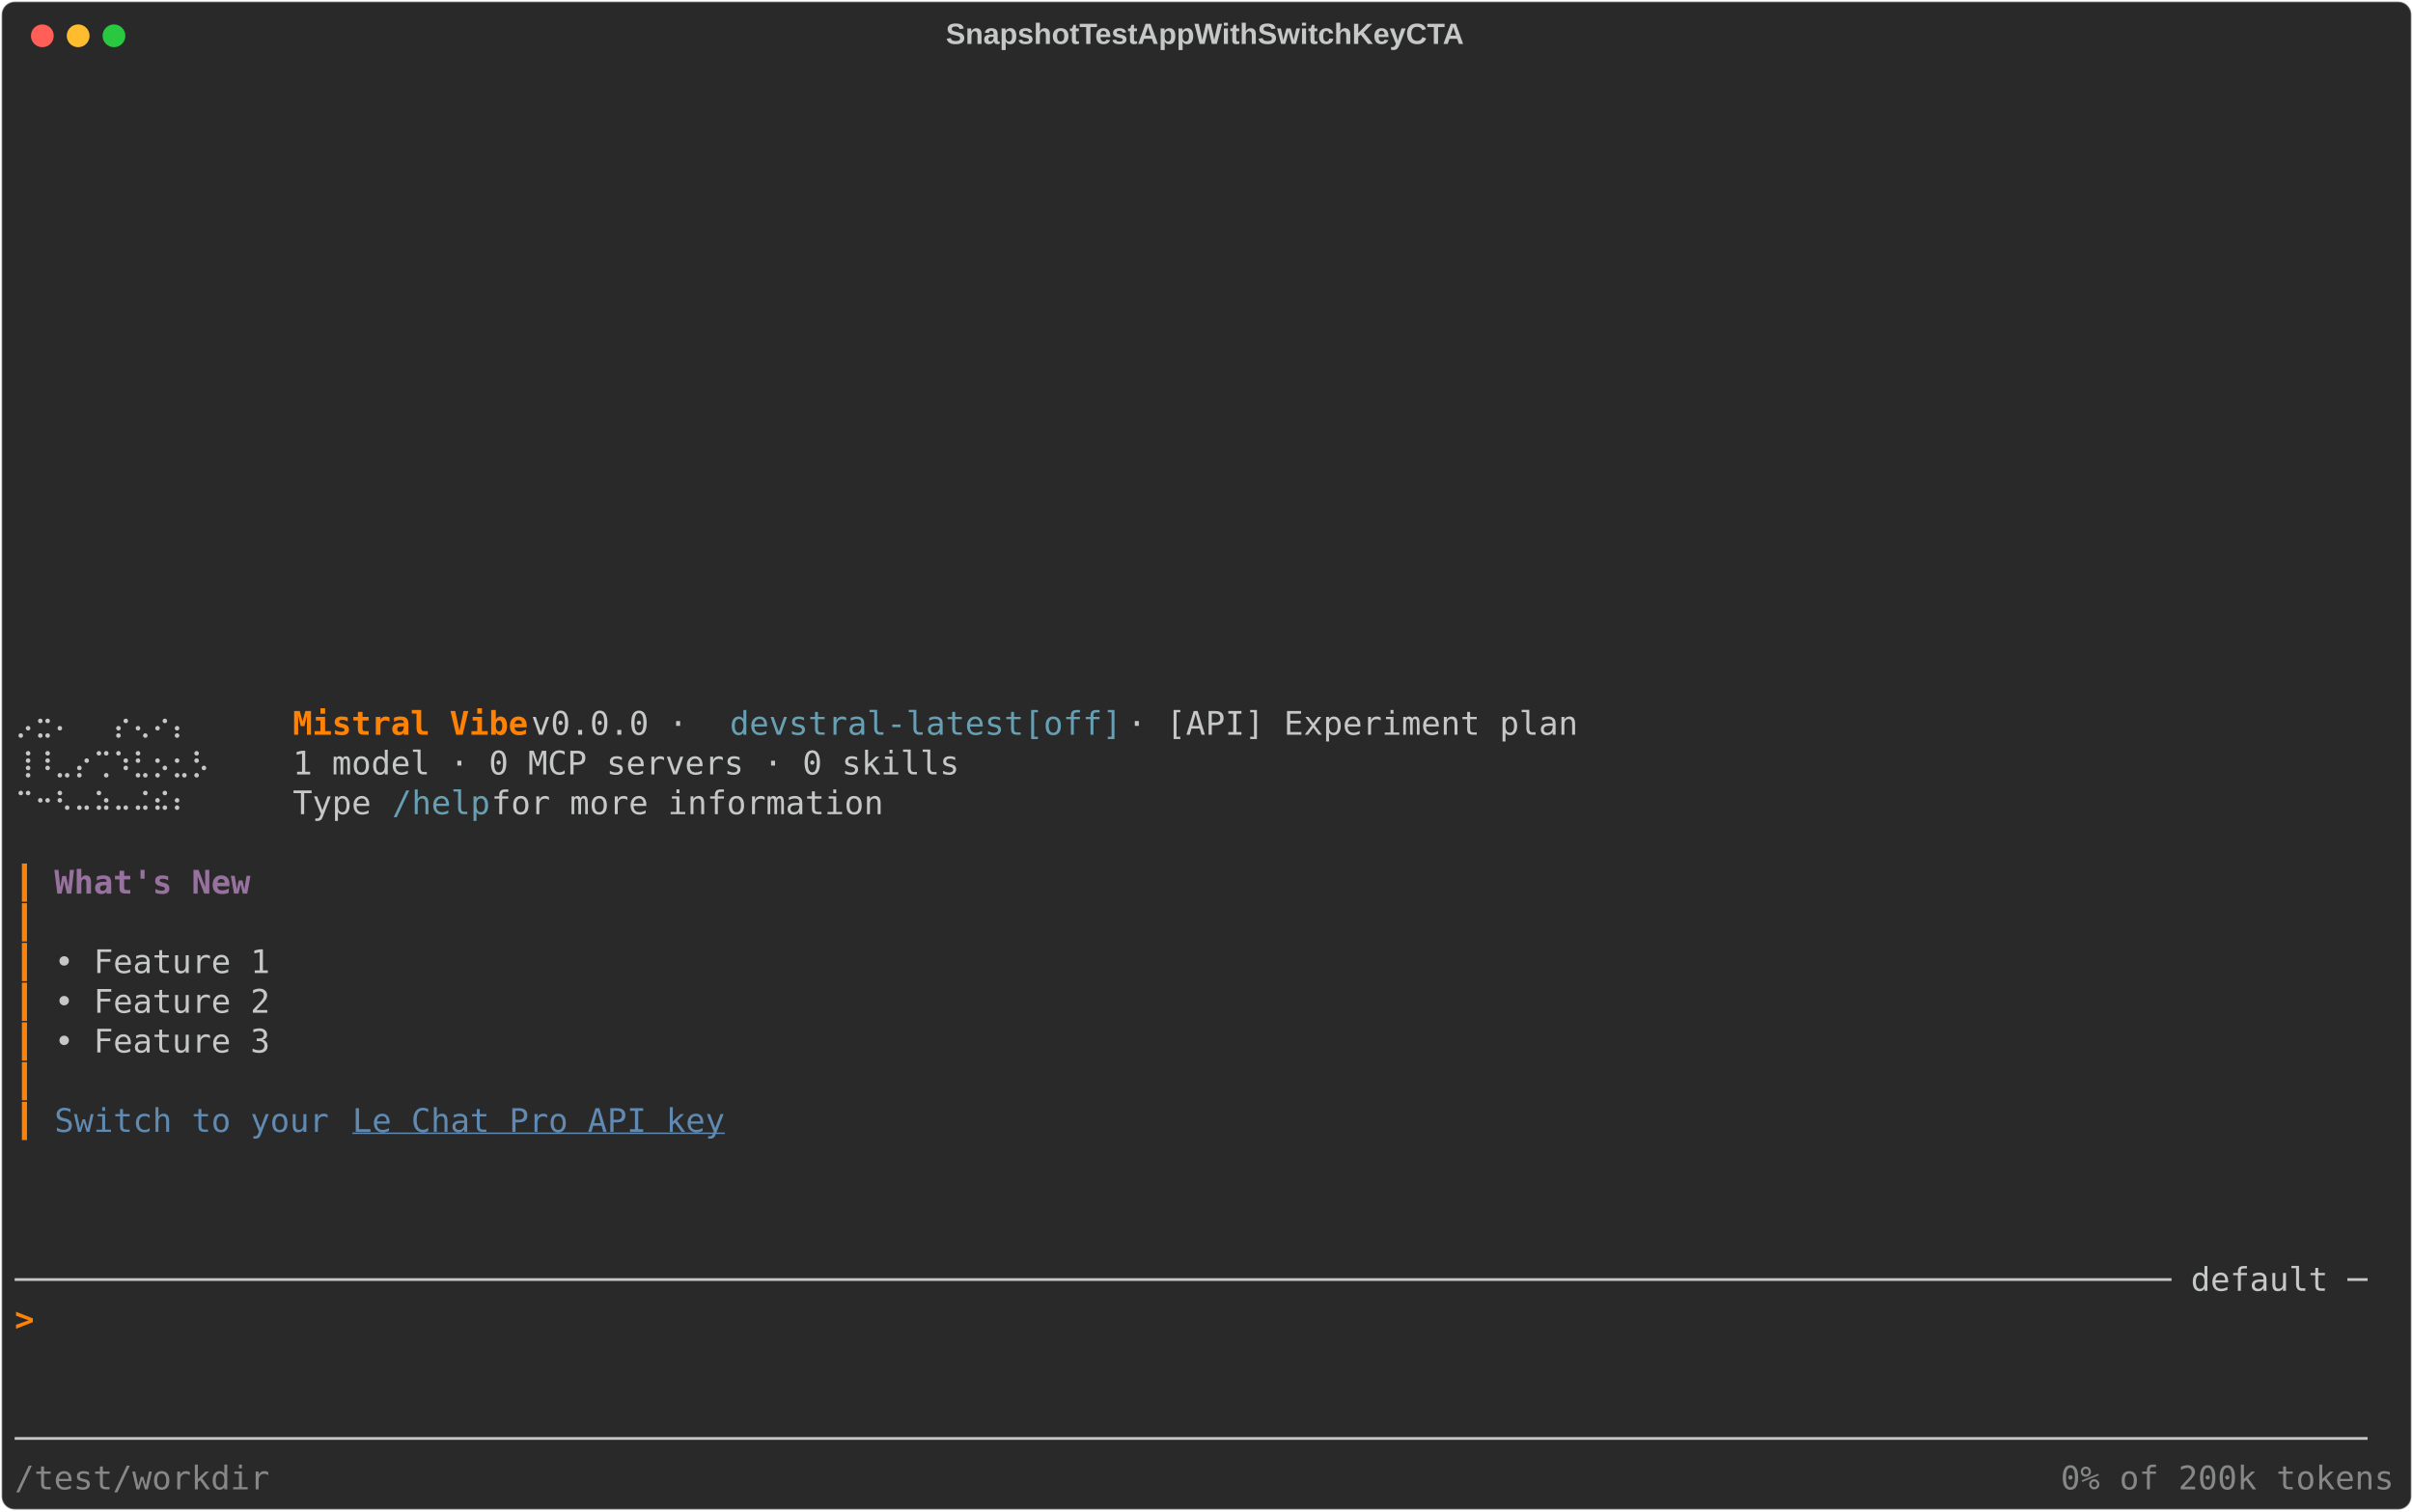
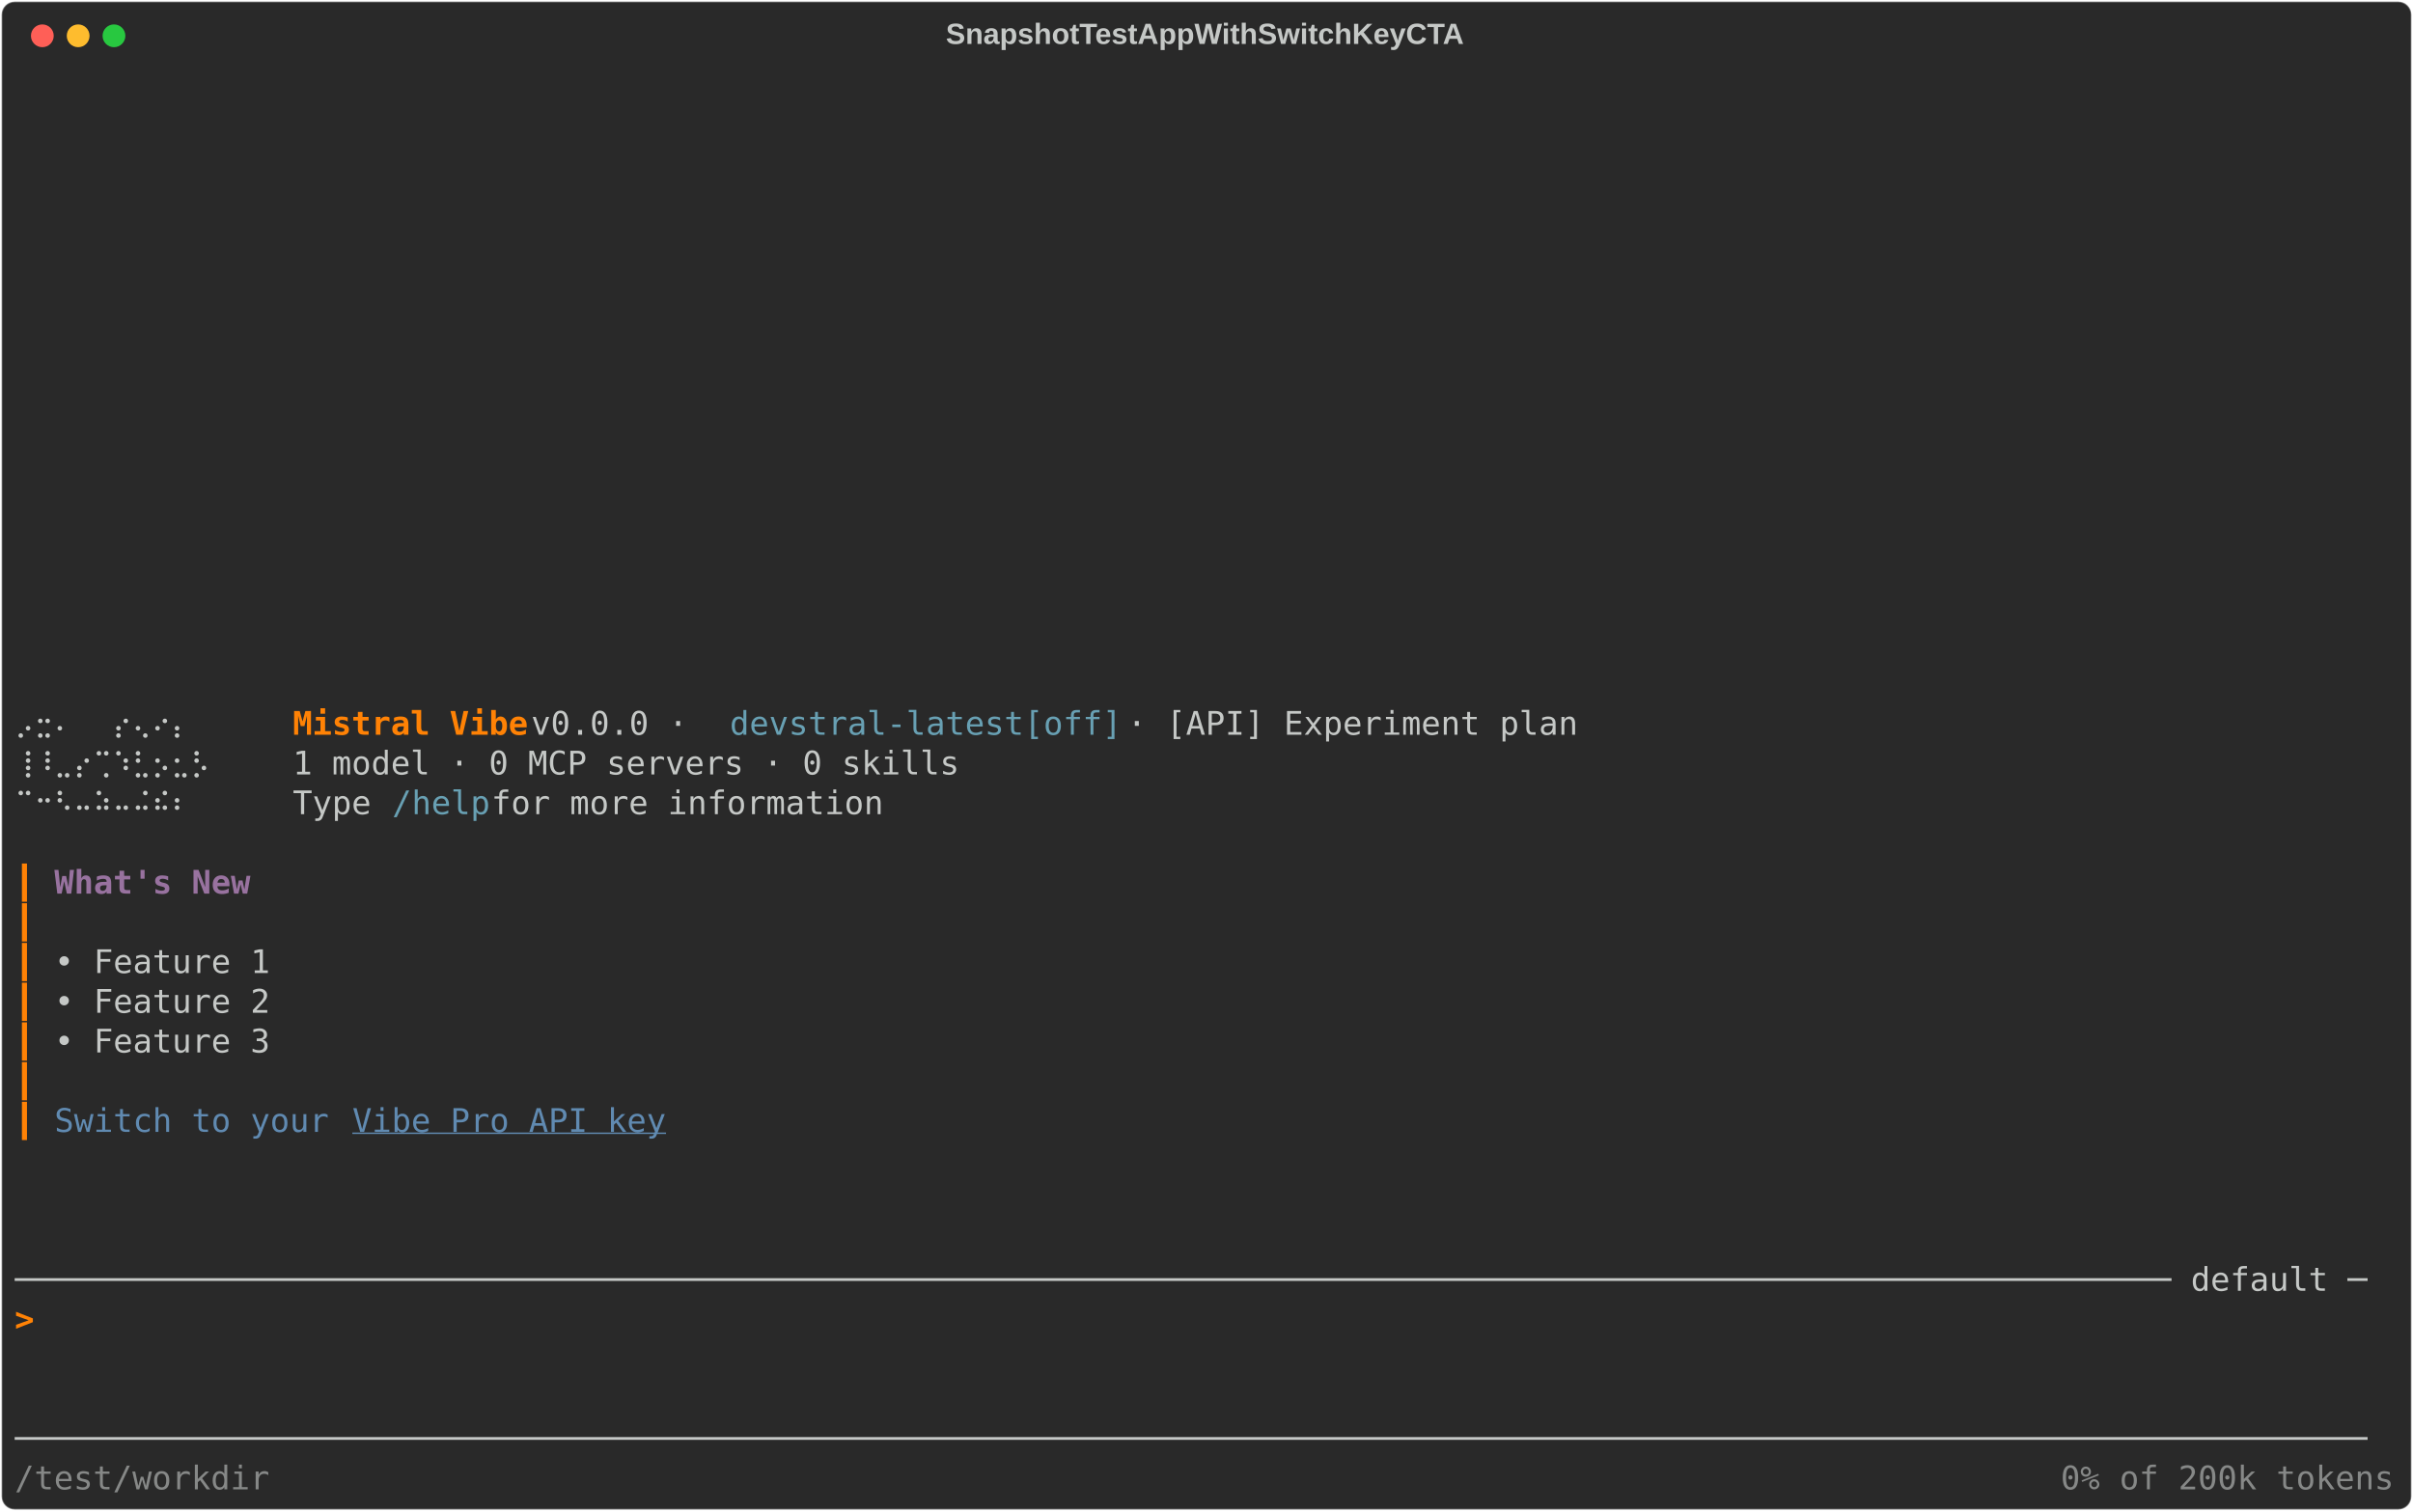
<svg xmlns="http://www.w3.org/2000/svg" class="rich-terminal" viewBox="0 0 1482 928.4">
  <style>

    @font-face {
        font-family: "Fira Code";
        src: local("FiraCode-Regular"),
                url("https://cdnjs.cloudflare.com/ajax/libs/firacode/6.2.0/woff2/FiraCode-Regular.woff2") format("woff2"),
                url("https://cdnjs.cloudflare.com/ajax/libs/firacode/6.2.0/woff/FiraCode-Regular.woff") format("woff");
        font-style: normal;
        font-weight: 400;
    }
    @font-face {
        font-family: "Fira Code";
        src: local("FiraCode-Bold"),
                url("https://cdnjs.cloudflare.com/ajax/libs/firacode/6.2.0/woff2/FiraCode-Bold.woff2") format("woff2"),
                url("https://cdnjs.cloudflare.com/ajax/libs/firacode/6.2.0/woff/FiraCode-Bold.woff") format("woff");
        font-style: bold;
        font-weight: 700;
    }

    .terminal-matrix {
        font-family: Fira Code, monospace;
        font-size: 20px;
        line-height: 24.4px;
        font-variant-east-asian: full-width;
    }

    .terminal-title {
        font-size: 18px;
        font-weight: bold;
        font-family: arial;
    }

    .terminal-r1 { fill: #c5c8c6 }
.terminal-r2 { fill: #ff8205;font-weight: bold }
.terminal-r3 { fill: #68a0b3 }
.terminal-r4 { fill: #ff8205 }
.terminal-r5 { fill: #98729f;font-weight: bold }
.terminal-r6 { fill: #608ab1 }
.terminal-r7 { fill: #608ab1;text-decoration: underline; }
.terminal-r8 { fill: #868887 }
    </style>
  <defs>
    <clipPath id="terminal-clip-terminal">
      <rect x="0" y="0" width="1463.0" height="877.4" />
    </clipPath>
    <clipPath id="terminal-line-0">
      <rect x="0" y="1.5" width="1464" height="24.65" />
    </clipPath>
    <clipPath id="terminal-line-1">
      <rect x="0" y="25.9" width="1464" height="24.65" />
    </clipPath>
    <clipPath id="terminal-line-2">
      <rect x="0" y="50.3" width="1464" height="24.65" />
    </clipPath>
    <clipPath id="terminal-line-3">
      <rect x="0" y="74.7" width="1464" height="24.65" />
    </clipPath>
    <clipPath id="terminal-line-4">
      <rect x="0" y="99.1" width="1464" height="24.65" />
    </clipPath>
    <clipPath id="terminal-line-5">
      <rect x="0" y="123.5" width="1464" height="24.65" />
    </clipPath>
    <clipPath id="terminal-line-6">
      <rect x="0" y="147.9" width="1464" height="24.65" />
    </clipPath>
    <clipPath id="terminal-line-7">
      <rect x="0" y="172.3" width="1464" height="24.65" />
    </clipPath>
    <clipPath id="terminal-line-8">
      <rect x="0" y="196.7" width="1464" height="24.65" />
    </clipPath>
    <clipPath id="terminal-line-9">
      <rect x="0" y="221.1" width="1464" height="24.65" />
    </clipPath>
    <clipPath id="terminal-line-10">
      <rect x="0" y="245.5" width="1464" height="24.65" />
    </clipPath>
    <clipPath id="terminal-line-11">
      <rect x="0" y="269.9" width="1464" height="24.65" />
    </clipPath>
    <clipPath id="terminal-line-12">
      <rect x="0" y="294.3" width="1464" height="24.65" />
    </clipPath>
    <clipPath id="terminal-line-13">
      <rect x="0" y="318.7" width="1464" height="24.65" />
    </clipPath>
    <clipPath id="terminal-line-14">
      <rect x="0" y="343.1" width="1464" height="24.65" />
    </clipPath>
    <clipPath id="terminal-line-15">
      <rect x="0" y="367.5" width="1464" height="24.65" />
    </clipPath>
    <clipPath id="terminal-line-16">
      <rect x="0" y="391.9" width="1464" height="24.65" />
    </clipPath>
    <clipPath id="terminal-line-17">
      <rect x="0" y="416.3" width="1464" height="24.65" />
    </clipPath>
    <clipPath id="terminal-line-18">
      <rect x="0" y="440.7" width="1464" height="24.65" />
    </clipPath>
    <clipPath id="terminal-line-19">
      <rect x="0" y="465.1" width="1464" height="24.65" />
    </clipPath>
    <clipPath id="terminal-line-20">
      <rect x="0" y="489.5" width="1464" height="24.65" />
    </clipPath>
    <clipPath id="terminal-line-21">
      <rect x="0" y="513.9" width="1464" height="24.65" />
    </clipPath>
    <clipPath id="terminal-line-22">
      <rect x="0" y="538.3" width="1464" height="24.65" />
    </clipPath>
    <clipPath id="terminal-line-23">
      <rect x="0" y="562.7" width="1464" height="24.65" />
    </clipPath>
    <clipPath id="terminal-line-24">
      <rect x="0" y="587.1" width="1464" height="24.65" />
    </clipPath>
    <clipPath id="terminal-line-25">
      <rect x="0" y="611.5" width="1464" height="24.65" />
    </clipPath>
    <clipPath id="terminal-line-26">
      <rect x="0" y="635.9" width="1464" height="24.65" />
    </clipPath>
    <clipPath id="terminal-line-27">
      <rect x="0" y="660.3" width="1464" height="24.65" />
    </clipPath>
    <clipPath id="terminal-line-28">
      <rect x="0" y="684.7" width="1464" height="24.65" />
    </clipPath>
    <clipPath id="terminal-line-29">
      <rect x="0" y="709.1" width="1464" height="24.65" />
    </clipPath>
    <clipPath id="terminal-line-30">
      <rect x="0" y="733.5" width="1464" height="24.65" />
    </clipPath>
    <clipPath id="terminal-line-31">
      <rect x="0" y="757.9" width="1464" height="24.65" />
    </clipPath>
    <clipPath id="terminal-line-32">
      <rect x="0" y="782.3" width="1464" height="24.65" />
    </clipPath>
    <clipPath id="terminal-line-33">
      <rect x="0" y="806.7" width="1464" height="24.65" />
    </clipPath>
    <clipPath id="terminal-line-34">
      <rect x="0" y="831.1" width="1464" height="24.65" />
    </clipPath>
  </defs>
  <rect fill="#292929" stroke="rgba(255,255,255,0.35)" stroke-width="1" x="1" y="1" width="1480" height="926.4" rx="8" />
  <text class="terminal-title" fill="#c5c8c6" text-anchor="middle" x="740" y="27">SnapshotTestAppWithSwitchKeyCTA</text>
  <g transform="translate(26,22)">
    <circle cx="0" cy="0" r="7" fill="#ff5f57" />
    <circle cx="22" cy="0" r="7" fill="#febc2e" />
    <circle cx="44" cy="0" r="7" fill="#28c840" />
  </g>
  <g transform="translate(9, 41)" clip-path="url(#terminal-clip-terminal)">
    <g class="terminal-matrix">
      <text class="terminal-r1" x="1464" y="20" textLength="12.2" clip-path="url(#terminal-line-0)">
</text>
      <text class="terminal-r1" x="1464" y="44.4" textLength="12.2" clip-path="url(#terminal-line-1)">
</text>
      <text class="terminal-r1" x="1464" y="68.8" textLength="12.2" clip-path="url(#terminal-line-2)">
</text>
      <text class="terminal-r1" x="1464" y="93.2" textLength="12.2" clip-path="url(#terminal-line-3)">
</text>
      <text class="terminal-r1" x="1464" y="117.6" textLength="12.2" clip-path="url(#terminal-line-4)">
</text>
      <text class="terminal-r1" x="1464" y="142" textLength="12.2" clip-path="url(#terminal-line-5)">
</text>
      <text class="terminal-r1" x="1464" y="166.4" textLength="12.2" clip-path="url(#terminal-line-6)">
</text>
      <text class="terminal-r1" x="1464" y="190.8" textLength="12.2" clip-path="url(#terminal-line-7)">
</text>
      <text class="terminal-r1" x="1464" y="215.2" textLength="12.2" clip-path="url(#terminal-line-8)">
</text>
      <text class="terminal-r1" x="1464" y="239.6" textLength="12.2" clip-path="url(#terminal-line-9)">
</text>
      <text class="terminal-r1" x="1464" y="264" textLength="12.2" clip-path="url(#terminal-line-10)">
</text>
      <text class="terminal-r1" x="1464" y="288.4" textLength="12.2" clip-path="url(#terminal-line-11)">
</text>
      <text class="terminal-r1" x="1464" y="312.8" textLength="12.2" clip-path="url(#terminal-line-12)">
</text>
      <text class="terminal-r1" x="1464" y="337.2" textLength="12.2" clip-path="url(#terminal-line-13)">
</text>
      <text class="terminal-r1" x="1464" y="361.6" textLength="12.2" clip-path="url(#terminal-line-14)">
</text>
      <text class="terminal-r1" x="1464" y="386" textLength="12.2" clip-path="url(#terminal-line-15)">
</text>
      <text class="terminal-r1" x="0" y="410.4" textLength="134.2" clip-path="url(#terminal-line-16)">  ⡠⣒⠄  ⡔⢄⠔⡄</text>
      <text class="terminal-r2" x="170.8" y="410.4" textLength="146.4" clip-path="url(#terminal-line-16)">Mistral Vibe</text>
      <text class="terminal-r1" x="317.2" y="410.4" textLength="122" clip-path="url(#terminal-line-16)"> v0.0.0 · </text>
      <text class="terminal-r3" x="439.2" y="410.4" textLength="244" clip-path="url(#terminal-line-16)">devstral-latest[off]</text>
      <text class="terminal-r1" x="683.2" y="410.4" textLength="292.8" clip-path="url(#terminal-line-16)"> · [API] Experiment plan</text>
      <text class="terminal-r1" x="1464" y="410.4" textLength="12.2" clip-path="url(#terminal-line-16)">
</text>
      <text class="terminal-r1" x="0" y="434.8" textLength="134.2" clip-path="url(#terminal-line-17)"> ⢸⠸⣀⡔⢉⠱⣃⡢⣂⡣</text>
      <text class="terminal-r1" x="170.8" y="434.8" textLength="414.8" clip-path="url(#terminal-line-17)">1 model · 0 MCP servers · 0 skills</text>
      <text class="terminal-r1" x="1464" y="434.8" textLength="12.2" clip-path="url(#terminal-line-17)">
</text>
      <text class="terminal-r1" x="0" y="459.2" textLength="134.2" clip-path="url(#terminal-line-18)">  ⠉⠒⠣⠤⠵⠤⠬⠮⠆</text>
      <text class="terminal-r1" x="170.8" y="459.2" textLength="61" clip-path="url(#terminal-line-18)">Type </text>
      <text class="terminal-r3" x="231.8" y="459.2" textLength="61" clip-path="url(#terminal-line-18)">/help</text>
      <text class="terminal-r1" x="292.8" y="459.2" textLength="256.2" clip-path="url(#terminal-line-18)"> for more information</text>
      <text class="terminal-r1" x="1464" y="459.2" textLength="12.2" clip-path="url(#terminal-line-18)">
</text>
      <text class="terminal-r1" x="1464" y="483.6" textLength="12.2" clip-path="url(#terminal-line-19)">
</text>
      <text class="terminal-r4" x="0" y="508" textLength="12.2" clip-path="url(#terminal-line-20)">┃</text>
      <text class="terminal-r5" x="24.4" y="508" textLength="122" clip-path="url(#terminal-line-20)">What's New</text>
      <text class="terminal-r1" x="1464" y="508" textLength="12.2" clip-path="url(#terminal-line-20)">
</text>
      <text class="terminal-r4" x="0" y="532.4" textLength="12.2" clip-path="url(#terminal-line-21)">┃</text>
      <text class="terminal-r1" x="1464" y="532.4" textLength="12.2" clip-path="url(#terminal-line-21)">
</text>
      <text class="terminal-r4" x="0" y="556.8" textLength="12.2" clip-path="url(#terminal-line-22)">┃</text>
      <text class="terminal-r1" x="24.4" y="556.8" textLength="134.2" clip-path="url(#terminal-line-22)">• Feature 1</text>
      <text class="terminal-r1" x="1464" y="556.8" textLength="12.2" clip-path="url(#terminal-line-22)">
</text>
      <text class="terminal-r4" x="0" y="581.2" textLength="12.2" clip-path="url(#terminal-line-23)">┃</text>
      <text class="terminal-r1" x="24.4" y="581.2" textLength="134.2" clip-path="url(#terminal-line-23)">• Feature 2</text>
      <text class="terminal-r1" x="1464" y="581.2" textLength="12.2" clip-path="url(#terminal-line-23)">
</text>
      <text class="terminal-r4" x="0" y="605.6" textLength="12.2" clip-path="url(#terminal-line-24)">┃</text>
      <text class="terminal-r1" x="24.4" y="605.6" textLength="134.2" clip-path="url(#terminal-line-24)">• Feature 3</text>
      <text class="terminal-r1" x="1464" y="605.6" textLength="12.2" clip-path="url(#terminal-line-24)">
</text>
      <text class="terminal-r4" x="0" y="630" textLength="12.2" clip-path="url(#terminal-line-25)">┃</text>
      <text class="terminal-r1" x="1464" y="630" textLength="12.2" clip-path="url(#terminal-line-25)">
</text>
      <text class="terminal-r4" x="0" y="654.4" textLength="12.2" clip-path="url(#terminal-line-26)">┃</text>
      <text class="terminal-r6" x="24.4" y="654.4" textLength="183" clip-path="url(#terminal-line-26)">Switch to your </text>
-       <text class="terminal-r7" x="207.4" y="654.4" textLength="231.8" clip-path="url(#terminal-line-26)">Le Chat Pro API key</text>
+       <text class="terminal-r7" x="207.4" y="654.4" textLength="195.2" clip-path="url(#terminal-line-26)">Vibe Pro API key</text>
      <text class="terminal-r1" x="1464" y="654.4" textLength="12.2" clip-path="url(#terminal-line-26)">
</text>
      <text class="terminal-r1" x="1464" y="678.8" textLength="12.2" clip-path="url(#terminal-line-27)">
</text>
      <text class="terminal-r1" x="1464" y="703.2" textLength="12.2" clip-path="url(#terminal-line-28)">
</text>
      <text class="terminal-r1" x="1464" y="727.6" textLength="12.2" clip-path="url(#terminal-line-29)">
</text>
      <text class="terminal-r1" x="0" y="752" textLength="1464" clip-path="url(#terminal-line-30)">────────────────────────────────────────────────────────────────────────────────────────────────────────────── default ─</text>
      <text class="terminal-r1" x="1464" y="752" textLength="12.2" clip-path="url(#terminal-line-30)">
</text>
      <text class="terminal-r2" x="0" y="776.4" textLength="12.2" clip-path="url(#terminal-line-31)">&gt;</text>
      <text class="terminal-r1" x="1464" y="776.4" textLength="12.2" clip-path="url(#terminal-line-31)">
</text>
      <text class="terminal-r1" x="1464" y="800.8" textLength="12.2" clip-path="url(#terminal-line-32)">
</text>
      <text class="terminal-r1" x="1464" y="825.2" textLength="12.2" clip-path="url(#terminal-line-33)">
</text>
      <text class="terminal-r1" x="0" y="849.6" textLength="1464" clip-path="url(#terminal-line-34)">────────────────────────────────────────────────────────────────────────────────────────────────────────────────────────</text>
      <text class="terminal-r1" x="1464" y="849.6" textLength="12.2" clip-path="url(#terminal-line-34)">
</text>
      <text class="terminal-r8" x="0" y="874" textLength="158.6" clip-path="url(#terminal-line-35)">/test/workdir</text>
      <text class="terminal-r8" x="1256.6" y="874" textLength="207.4" clip-path="url(#terminal-line-35)">0% of 200k tokens</text>
    </g>
  </g>
</svg>
